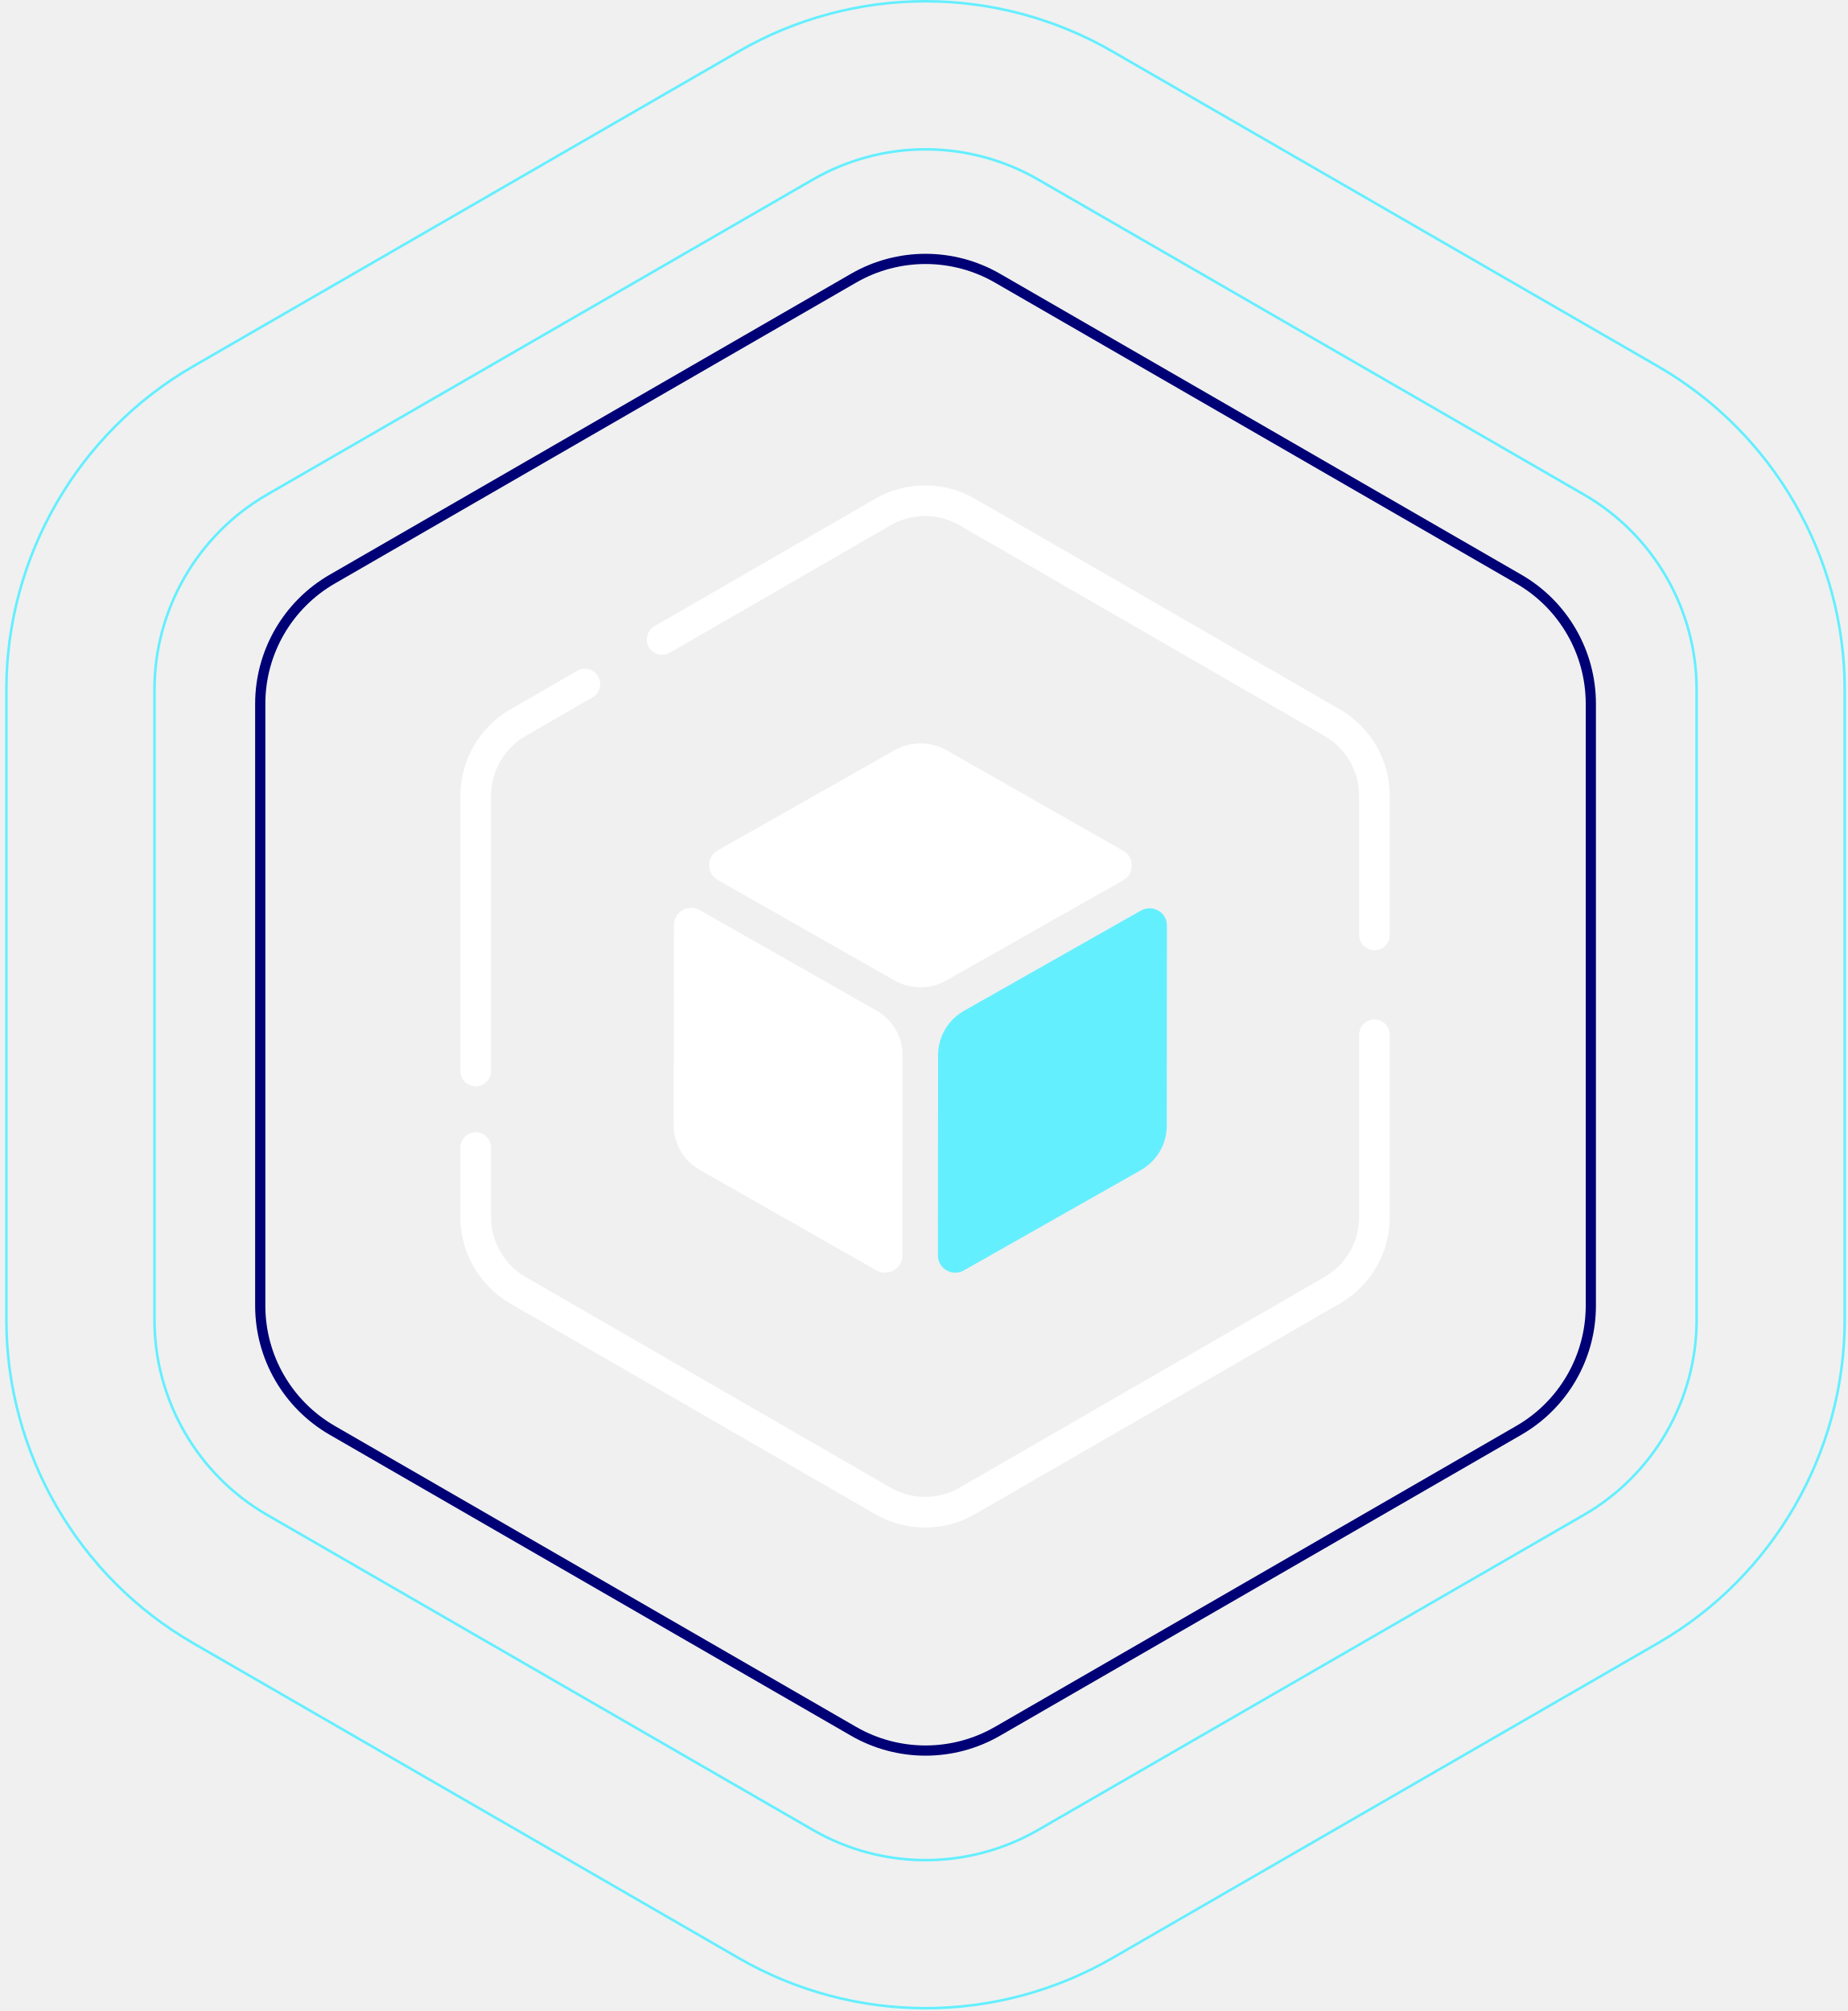
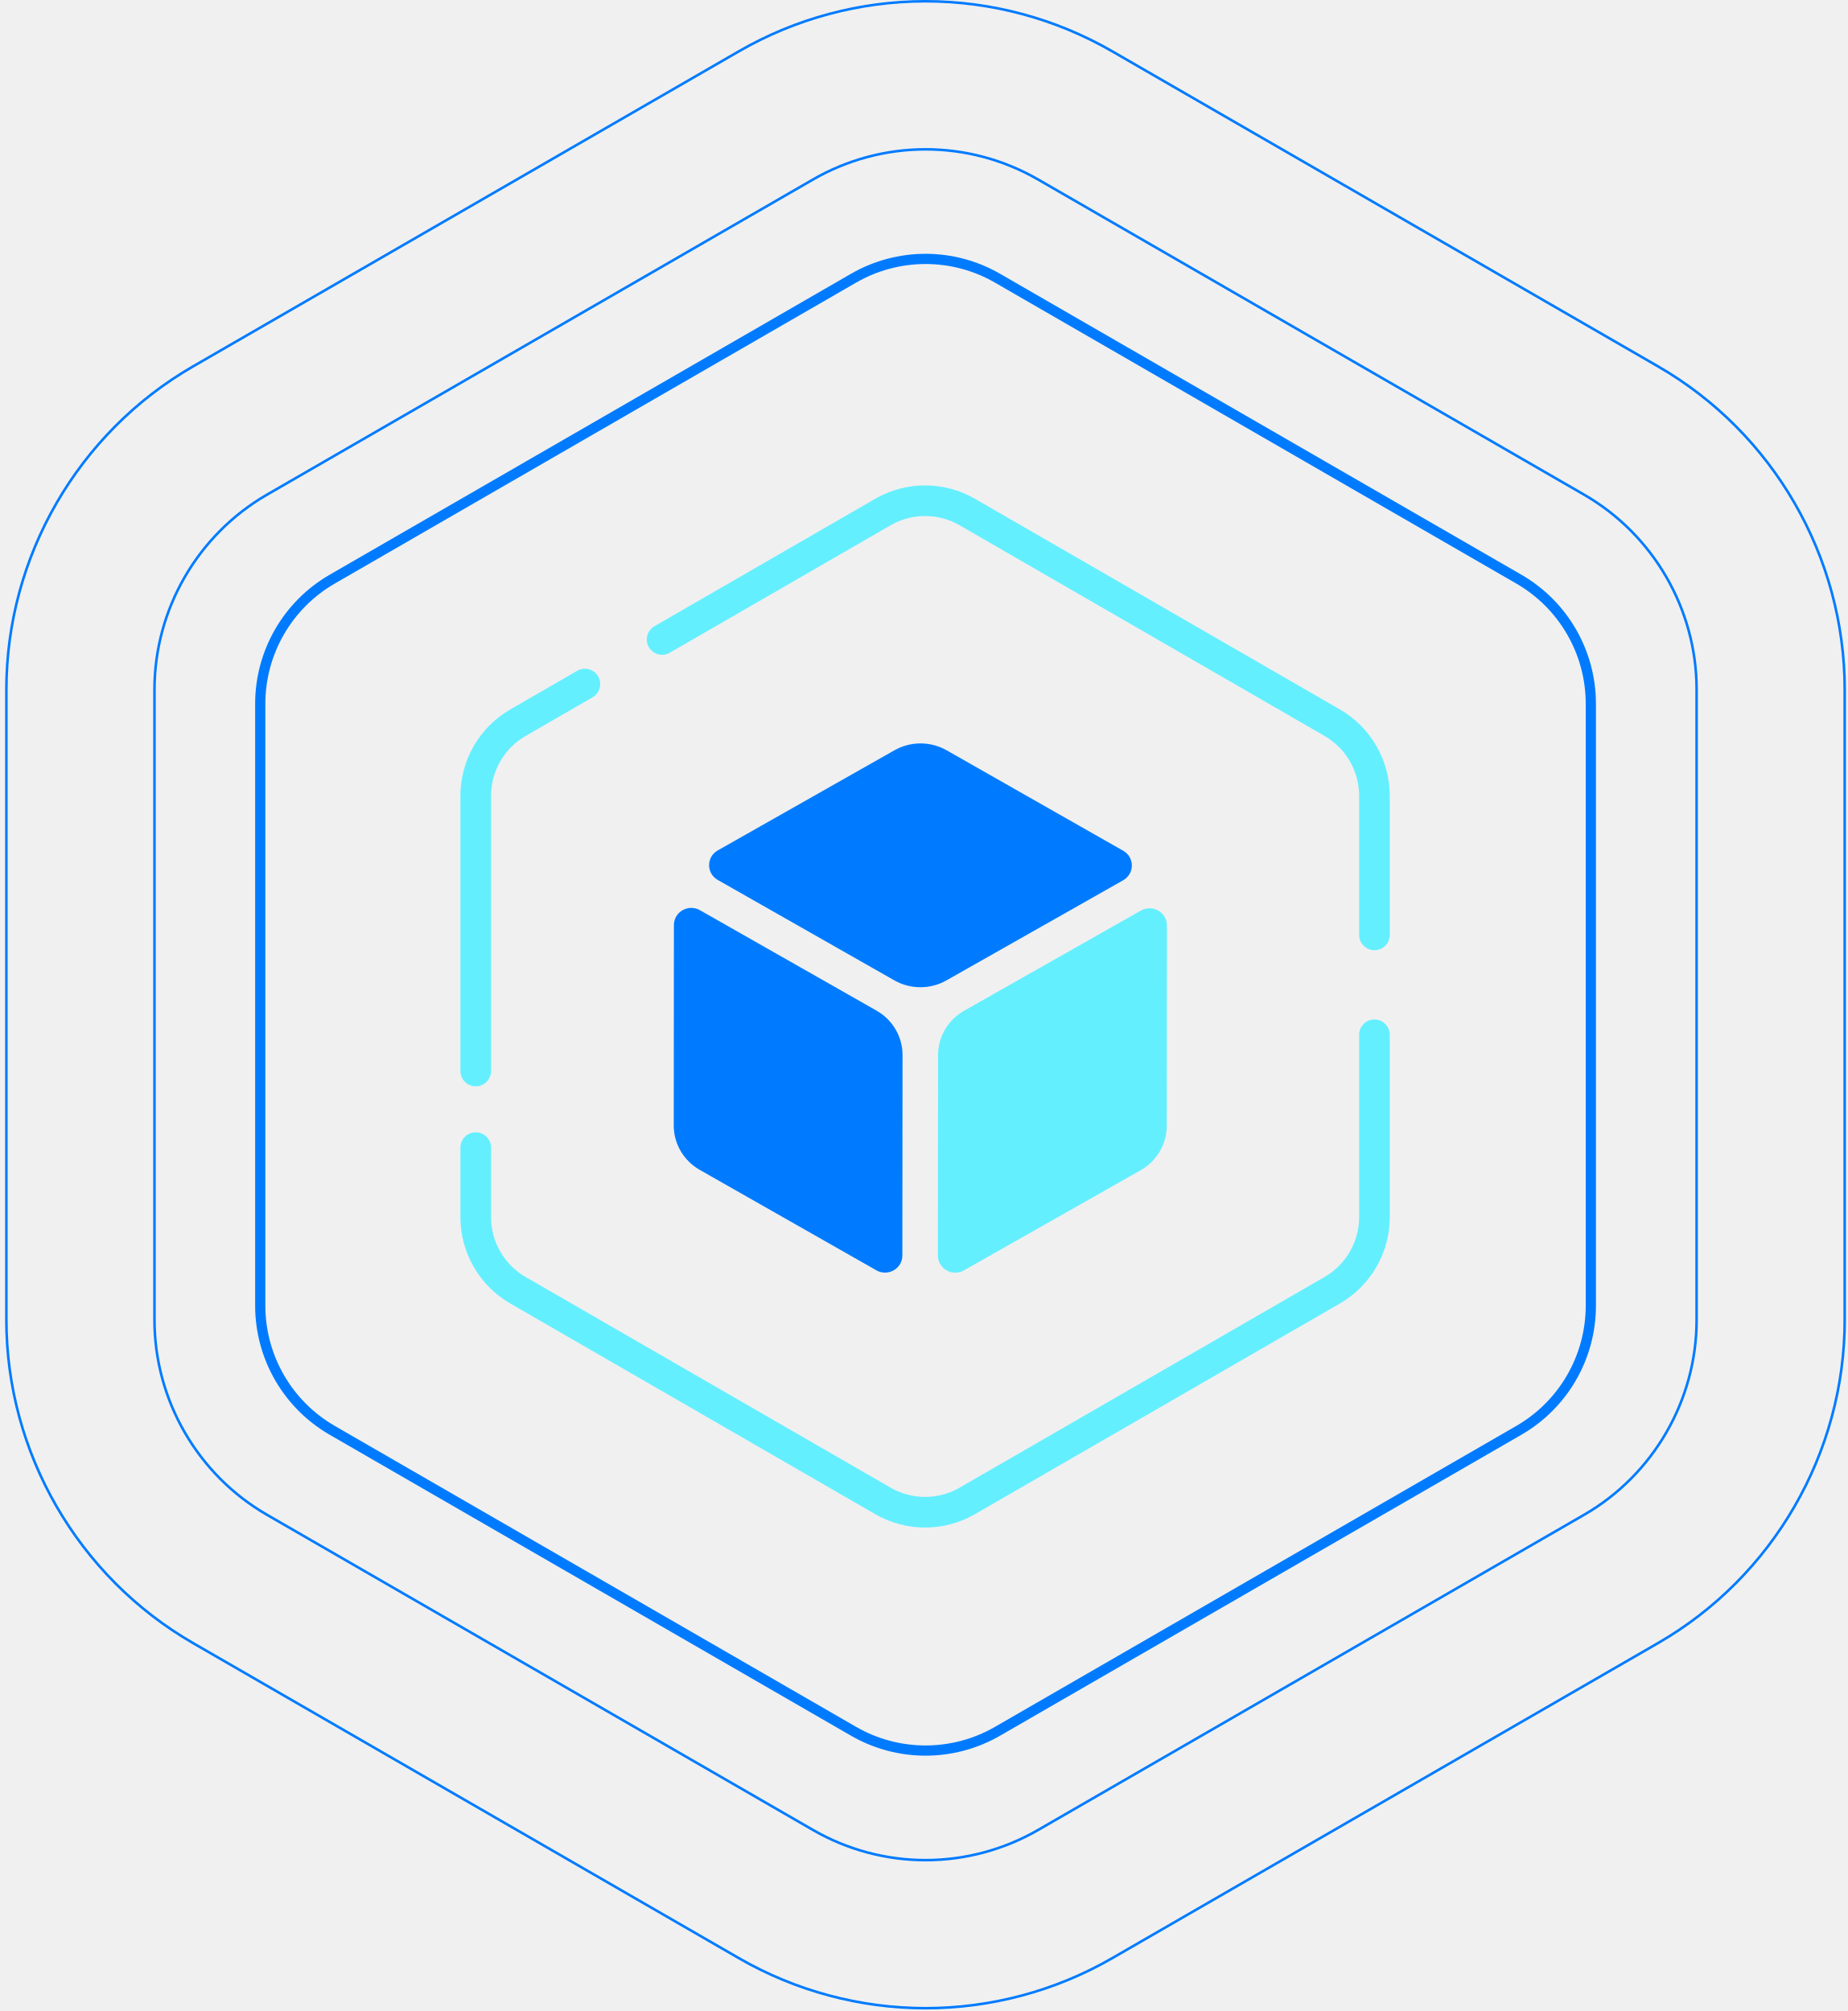
<svg xmlns="http://www.w3.org/2000/svg" width="362px" height="394px" viewBox="0 0 362 394" version="1.1">
  <defs />
  <g id="Desktop" stroke="none" stroke-width="1" fill="none" fill-rule="evenodd">
    <g id="6-About" transform="translate(-899, -711)">
      <g id="Group-19" transform="translate(900, 711)">
-         <path d="M180.305,393.451 C167.491,393.451 154.851,390.064 143.753,383.657 L36.802,321.909 C14.256,308.89 0.25,284.632 0.25,258.599 L0.25,135.102 C0.25,109.069 14.256,84.81 36.801,71.793 L143.753,10.044 C154.85,3.637 167.49,0.25 180.305,0.25 C193.119,0.25 205.759,3.637 216.857,10.045 L323.808,71.792 C346.354,84.81 360.36,109.069 360.36,135.102 L360.36,258.599 C360.36,284.632 346.354,308.89 323.809,321.908 L216.856,383.657 C205.758,390.064 193.119,393.451 180.305,393.451 Z" id="Stroke-1" stroke="#64EFFF" stroke-width="0.5" />
-         <path d="M180.305,364.442 C172.576,364.442 164.952,362.399 158.258,358.534 L51.306,296.786 C37.707,288.934 29.259,274.302 29.259,258.599 L29.259,135.102 C29.259,119.399 37.707,104.767 51.305,96.915 L158.258,35.167 C164.952,31.302 172.576,29.259 180.305,29.259 C188.034,29.259 195.658,31.302 202.352,35.167 L309.304,96.915 C322.903,104.767 331.351,119.399 331.351,135.102 L331.351,258.599 C331.351,274.302 322.903,288.934 309.304,296.786 L202.352,358.535 C195.658,362.399 188.034,364.442 180.305,364.442 Z" id="Stroke-3" stroke="#64EFFF" stroke-width="0.5" />
-         <path d="M296.529,280.235 L194.405,339.197 C185.679,344.233 174.929,344.233 166.204,339.197 L64.081,280.235 C55.355,275.197 49.98,265.887 49.98,255.812 L49.98,137.888 C49.98,127.814 55.355,118.504 64.081,113.466 L166.204,54.505 C174.929,49.468 185.679,49.468 194.405,54.505 L296.529,113.466 C305.255,118.504 310.63,127.814 310.63,137.888 L310.63,255.812 C310.63,265.887 305.255,275.197 296.529,280.235 Z" id="Stroke-5" stroke="#000076" stroke-width="2" />
-         <path d="M136.113,178.33 C133.851,177.045 131.017,178.648 131.013,181.219 L130.981,220.517 C130.977,224.089 132.929,227.413 136.071,229.202 L170.666,248.88 C172.929,250.17 175.762,248.562 175.764,245.99 L175.798,206.693 C175.802,203.121 173.856,199.797 170.708,198.008 L136.113,178.33 Z" id="Fill-7" fill="#FFFFFF" />
-         <path d="M219.017,172.466 C221.282,171.18 221.285,167.964 219.022,166.679 L184.427,146.996 C181.286,145.207 177.384,145.204 174.233,146.987 L139.605,166.612 C137.34,167.893 137.338,171.109 139.6,172.399 L174.195,192.077 C177.337,193.866 181.239,193.869 184.389,192.086 L219.017,172.466 Z" id="Fill-9" fill="#FFFFFF" />
+         <path d="M180.305,393.451 C167.491,393.451 154.851,390.064 143.753,383.657 L36.802,321.909 C14.256,308.89 0.25,284.632 0.25,258.599 L0.25,135.102 C0.25,109.069 14.256,84.81 36.801,71.793 L143.753,10.044 C154.85,3.637 167.49,0.25 180.305,0.25 C193.119,0.25 205.759,3.637 216.857,10.045 L323.808,71.792 C346.354,84.81 360.36,109.069 360.36,135.102 L360.36,258.599 C360.36,284.632 346.354,308.89 323.809,321.908 L216.856,383.657 C205.758,390.064 193.119,393.451 180.305,393.451 Z" id="Stroke-1" stroke="#007bff" stroke-width="0.5" />
+         <path d="M180.305,364.442 C172.576,364.442 164.952,362.399 158.258,358.534 L51.306,296.786 C37.707,288.934 29.259,274.302 29.259,258.599 L29.259,135.102 C29.259,119.399 37.707,104.767 51.305,96.915 L158.258,35.167 C164.952,31.302 172.576,29.259 180.305,29.259 C188.034,29.259 195.658,31.302 202.352,35.167 L309.304,96.915 C322.903,104.767 331.351,119.399 331.351,135.102 L331.351,258.599 C331.351,274.302 322.903,288.934 309.304,296.786 L202.352,358.535 C195.658,362.399 188.034,364.442 180.305,364.442 Z" id="Stroke-3" stroke="#007bff" stroke-width="0.5" />
+         <path d="M296.529,280.235 L194.405,339.197 C185.679,344.233 174.929,344.233 166.204,339.197 L64.081,280.235 C55.355,275.197 49.98,265.887 49.98,255.812 L49.98,137.888 C49.98,127.814 55.355,118.504 64.081,113.466 L166.204,54.505 C174.929,49.468 185.679,49.468 194.405,54.505 L296.529,113.466 C305.255,118.504 310.63,127.814 310.63,137.888 L310.63,255.812 C310.63,265.887 305.255,275.197 296.529,280.235 Z" id="Stroke-5" stroke="#007bff" stroke-width="2" />
+         <path d="M136.113,178.33 C133.851,177.045 131.017,178.648 131.013,181.219 L130.981,220.517 C130.977,224.089 132.929,227.413 136.071,229.202 L170.666,248.88 C172.929,250.17 175.762,248.562 175.764,245.99 L175.798,206.693 C175.802,203.121 173.856,199.797 170.708,198.008 L136.113,178.33 Z" id="Fill-7" fill="#007bff" />
+         <path d="M219.017,172.466 C221.282,171.18 221.285,167.964 219.022,166.679 L184.427,146.996 C181.286,145.207 177.384,145.204 174.233,146.987 L139.605,166.612 C137.34,167.893 137.338,171.109 139.6,172.399 L174.195,192.077 C177.337,193.866 181.239,193.869 184.389,192.086 L219.017,172.466 Z" id="Fill-9" fill="#007bff" />
        <path d="M227.589,181.301 C227.591,178.729 224.76,177.122 222.495,178.403 L187.867,198.023 C184.716,199.806 182.766,203.127 182.762,206.699 L182.73,245.997 C182.727,248.568 185.559,250.181 187.824,248.895 L222.452,229.275 C225.597,227.491 227.553,224.17 227.556,220.599 L227.589,181.301 Z" id="Fill-11" fill="#64EFFF" />
-         <path d="M128.7,125.289 C148.691,113.747 171.959,100.314 171.959,100.314 C174.466,98.866 177.322,98.101 180.217,98.101 C183.112,98.101 185.968,98.866 188.475,100.314 L259.985,141.6 C265.079,144.541 268.243,150.022 268.243,155.904 L268.243,183.166" id="Stroke-13" stroke="#FFFFFF" stroke-width="6" stroke-linecap="round" stroke-linejoin="round" />
-         <path d="M268.243,202.738 L268.243,238.476 C268.243,244.357 265.079,249.838 259.985,252.78 L188.475,294.066 C185.967,295.513 183.112,296.279 180.217,296.279 C177.321,296.279 174.466,295.513 171.958,294.066 L100.448,252.78 C95.354,249.838 92.19,244.357 92.19,238.476 L92.19,224.842" id="Stroke-15" stroke="#FFFFFF" stroke-width="6" stroke-linecap="round" stroke-linejoin="round" />
-         <path d="M92.19,209.836 L92.19,155.904 C92.19,150.022 95.355,144.541 100.448,141.6 C100.448,141.6 105.801,138.509 113.577,134.02" id="Stroke-17" stroke="#FFFFFF" stroke-width="6" stroke-linecap="round" stroke-linejoin="round" />
+         <path d="M128.7,125.289 C148.691,113.747 171.959,100.314 171.959,100.314 C174.466,98.866 177.322,98.101 180.217,98.101 C183.112,98.101 185.968,98.866 188.475,100.314 L259.985,141.6 C265.079,144.541 268.243,150.022 268.243,155.904 L268.243,183.166" id="Stroke-13" stroke="#64EFFF" stroke-width="6" stroke-linecap="round" stroke-linejoin="round" />
+         <path d="M268.243,202.738 L268.243,238.476 C268.243,244.357 265.079,249.838 259.985,252.78 L188.475,294.066 C185.967,295.513 183.112,296.279 180.217,296.279 C177.321,296.279 174.466,295.513 171.958,294.066 L100.448,252.78 C95.354,249.838 92.19,244.357 92.19,238.476 L92.19,224.842" id="Stroke-15" stroke="#64EFFF" stroke-width="6" stroke-linecap="round" stroke-linejoin="round" />
+         <path d="M92.19,209.836 L92.19,155.904 C92.19,150.022 95.355,144.541 100.448,141.6 C100.448,141.6 105.801,138.509 113.577,134.02" id="Stroke-17" stroke="#64EFFF" stroke-width="6" stroke-linecap="round" stroke-linejoin="round" />
      </g>
    </g>
  </g>
</svg>
